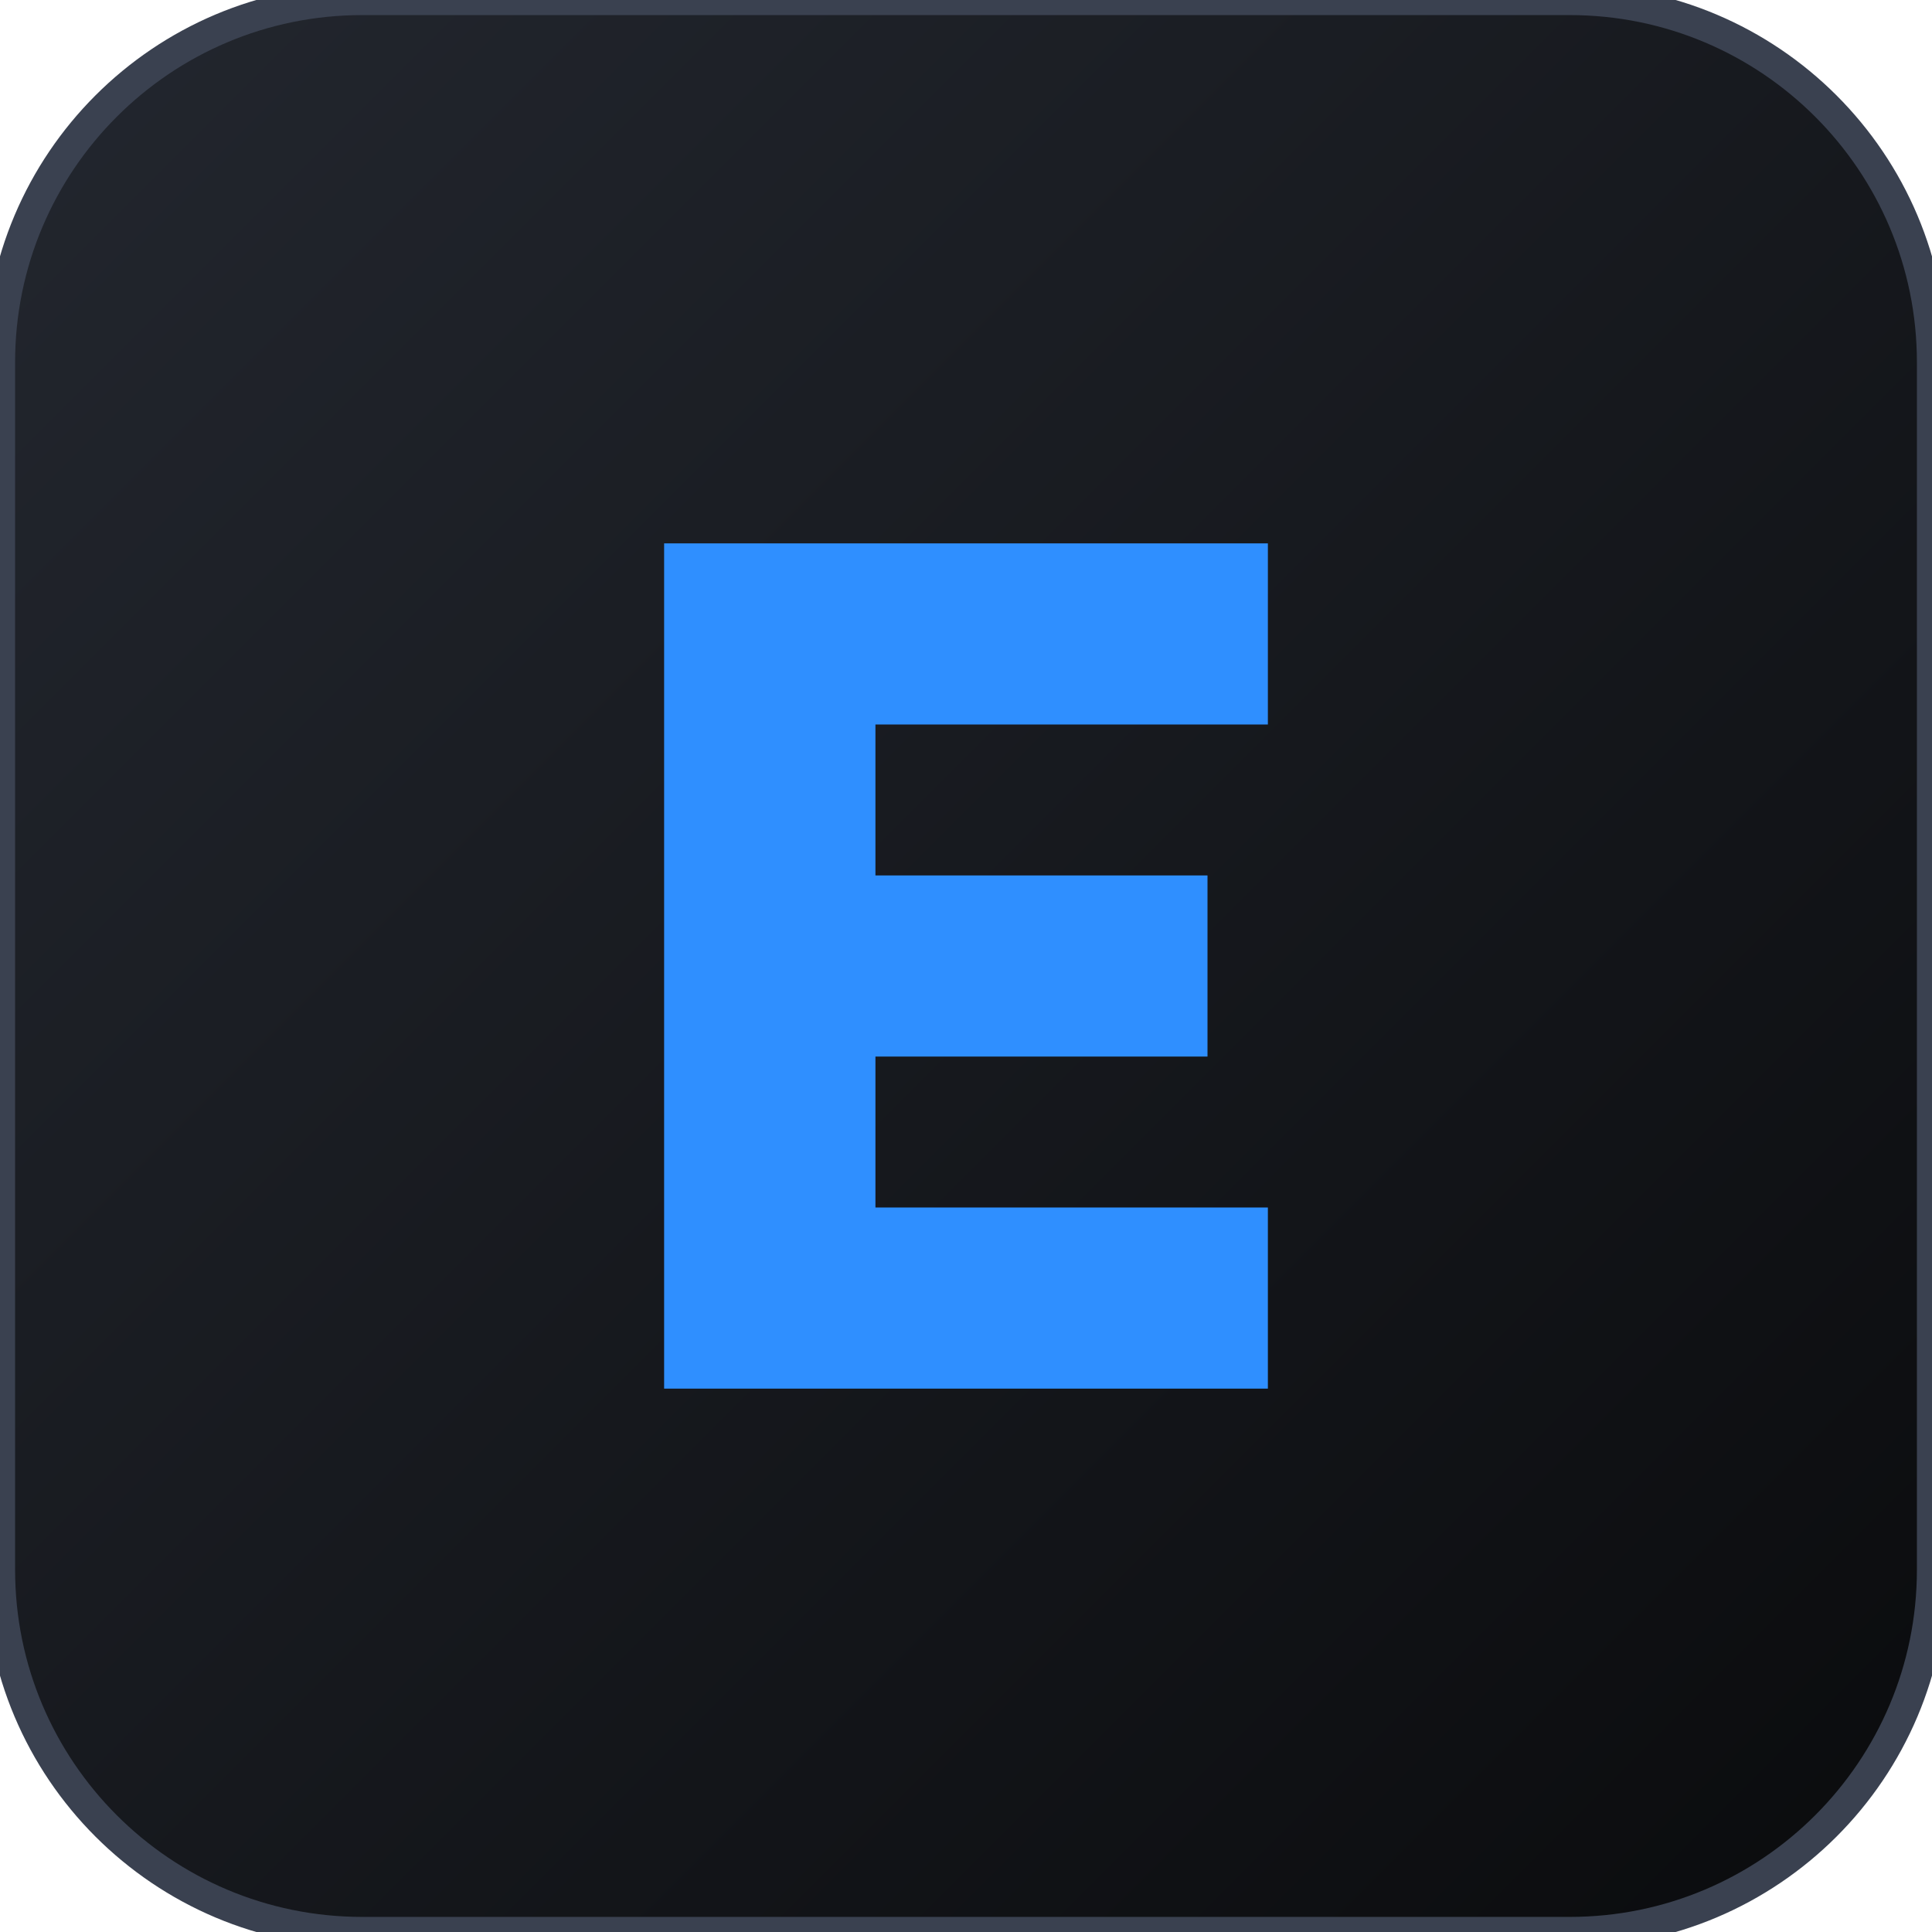
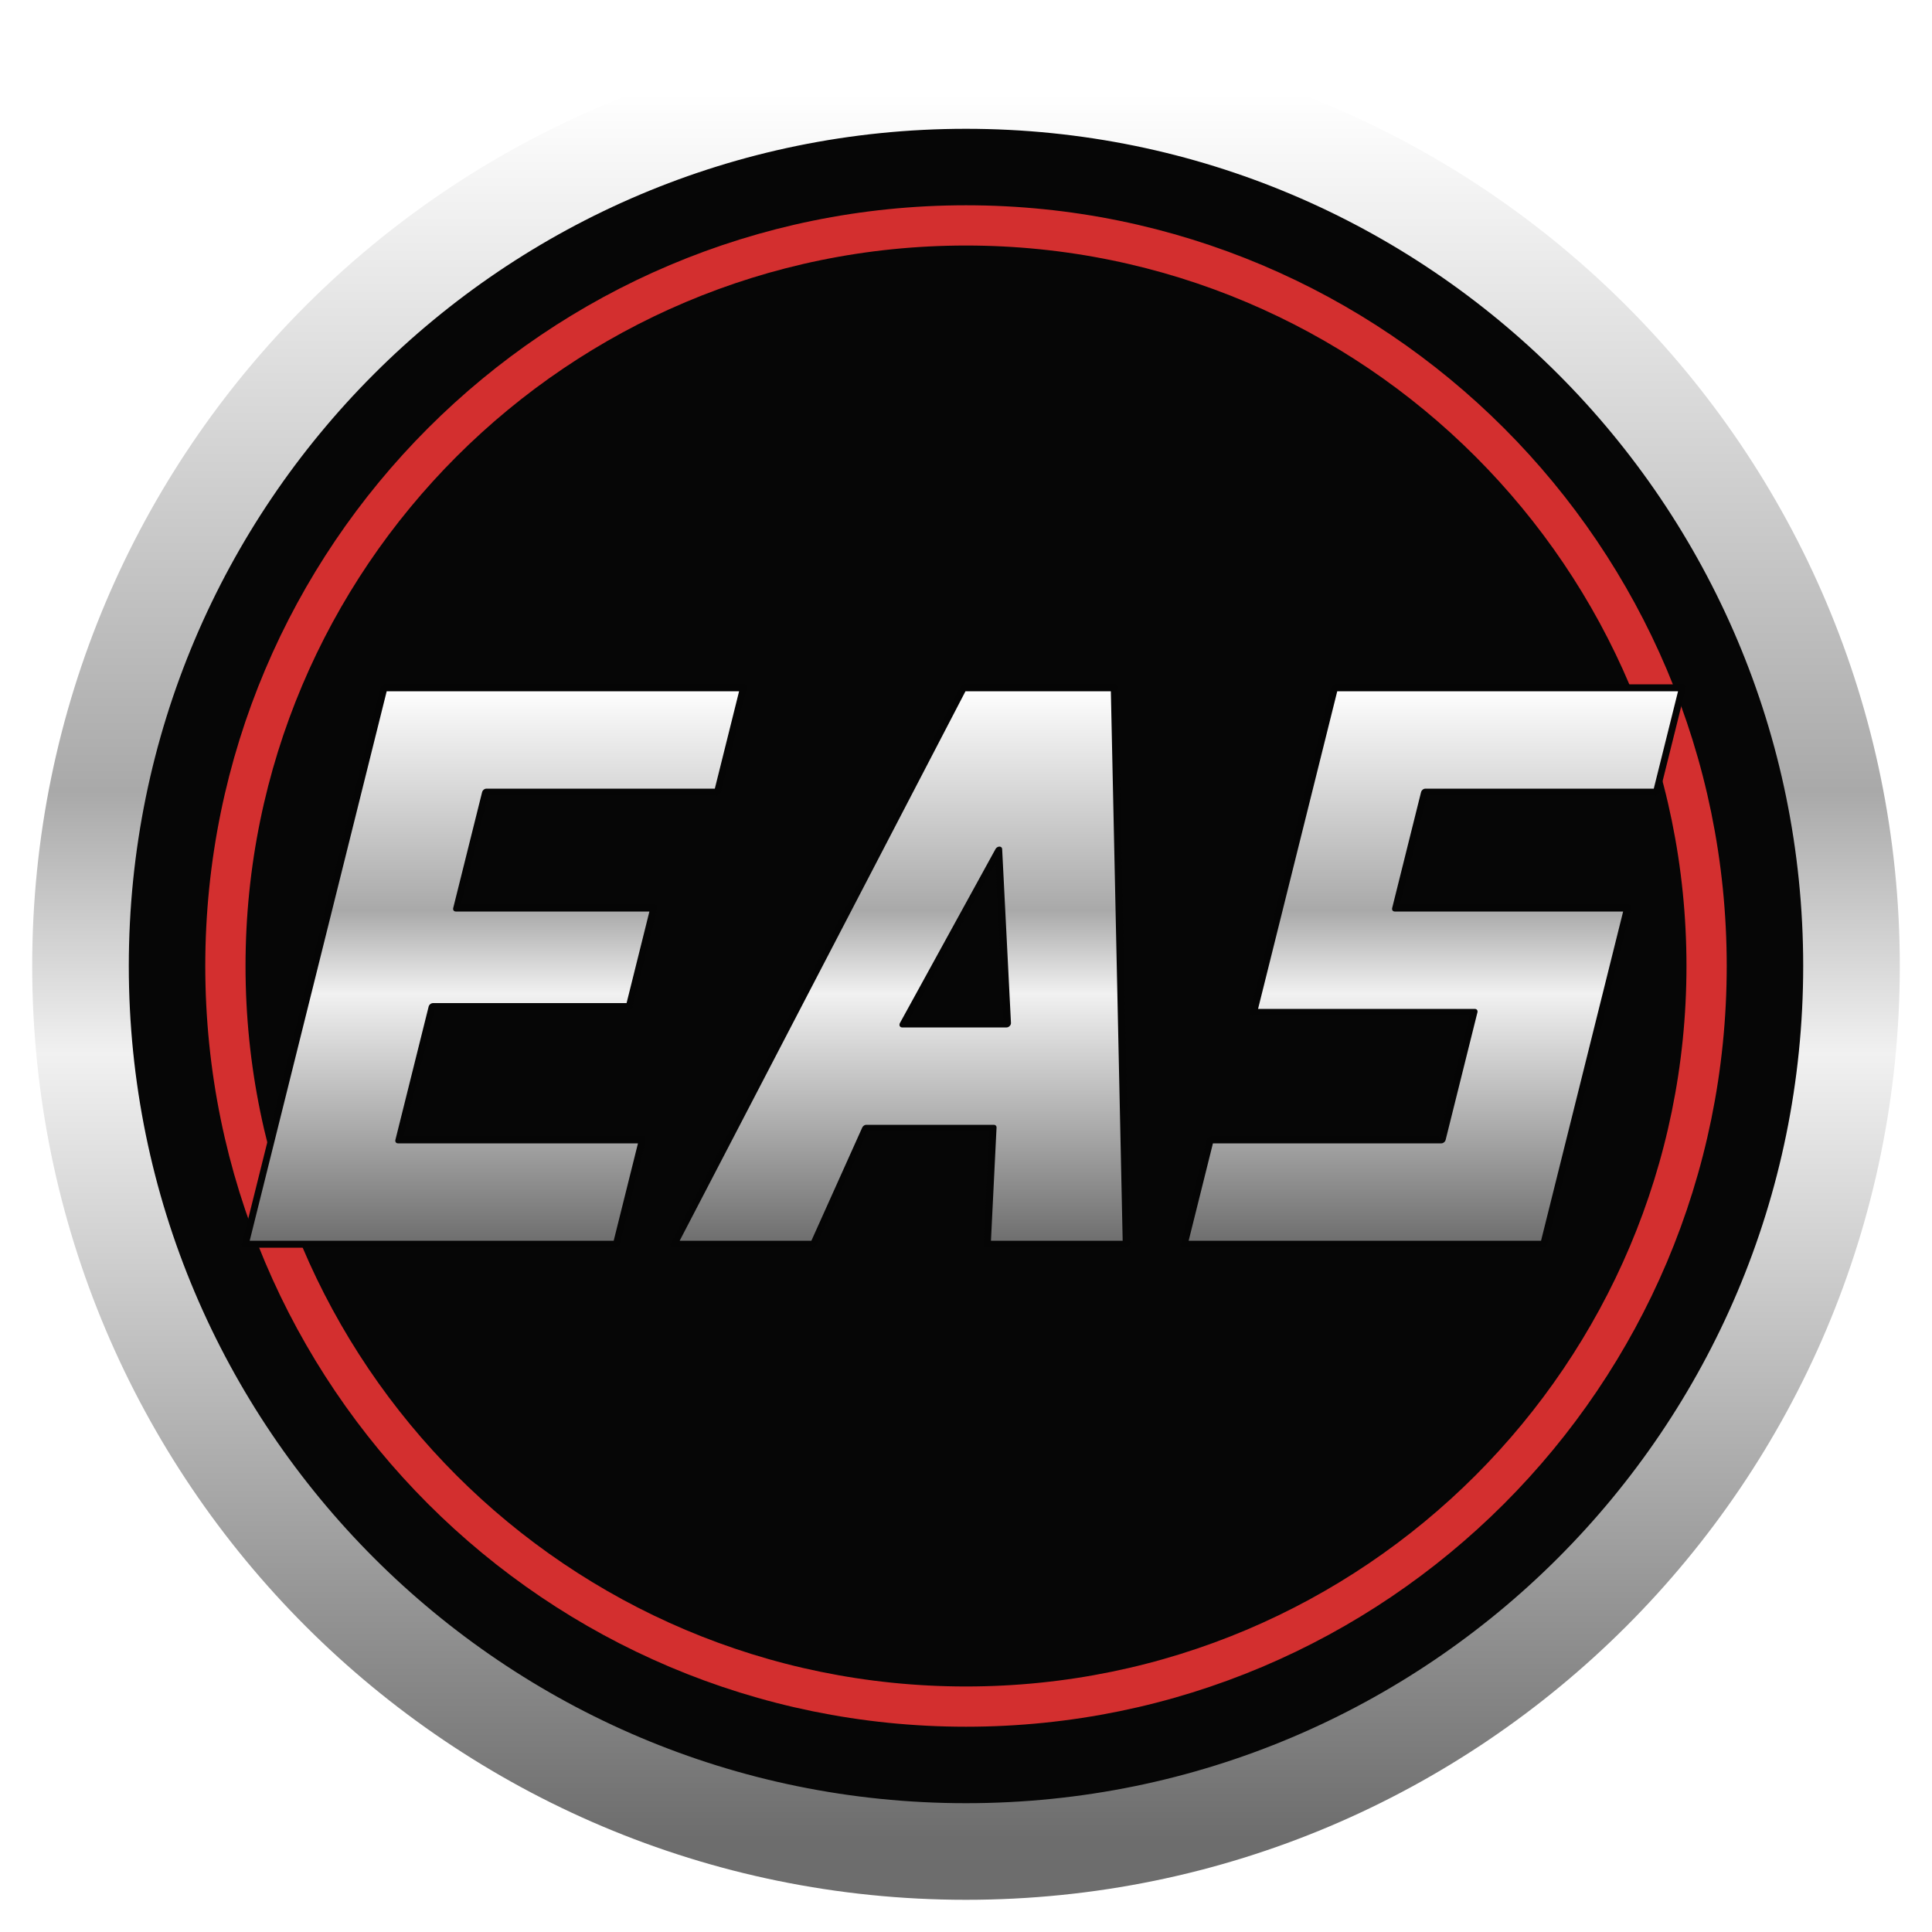
- <svg xmlns="http://www.w3.org/2000/svg" viewBox="0 0 64 64" role="img" aria-label="Elite Auto Spa">
+ <svg xmlns="http://www.w3.org/2000/svg" viewBox="0 0 120 120" role="img" aria-label="Elite Auto Spa">
  <defs>
-     <linearGradient id="g" x1="0" y1="0" x2="1" y2="1">
-       <stop offset="0" stop-color="#23272f" />
-       <stop offset="1" stop-color="#0a0b0d" />
+     <linearGradient id="c" x1="0" y1="0" x2="0" y2="1">
+       <stop offset="0" stop-color="#fff" />
+       <stop offset=".4" stop-color="#a9a9a9" />
+       <stop offset=".55" stop-color="#f1f1f1" />
+       <stop offset="1" stop-color="#6d6d6d" />
    </linearGradient>
  </defs>
-   <rect width="64" height="64" rx="12" fill="url(#g)" stroke="#3a4150" />
-   <path d="M22 18h20v6H29v5h11v6H29v5h13v6H22z" fill="#2f8fff" />
+   <circle cx="60" cy="60" r="55" fill="#060606" stroke="url(#c)" stroke-width="6" />
+   <circle cx="60" cy="60" r="46" fill="none" stroke="#d32f2f" stroke-width="2.5" />
+   <g transform="translate(60 60) scale(.36) translate(-334 -198)">
+     <g transform="translate(49 0) skewX(-14)" fill="url(#c)" stroke="#050505" stroke-width="1.2" stroke-linejoin="round">
+       <path d="M222 150H284V168H244V188H278V205H244V228H286V246H222Z" />
+       <path fill-rule="evenodd" d="M296 246 322 150H348L374 246H350L346 226H324L320 246ZM326 208H344L335 178Z" />
+       <path d="M386 150H446V168H406V188H446V246H384V228H424V206H386Z" />
+     </g>
+   </g>
</svg>
